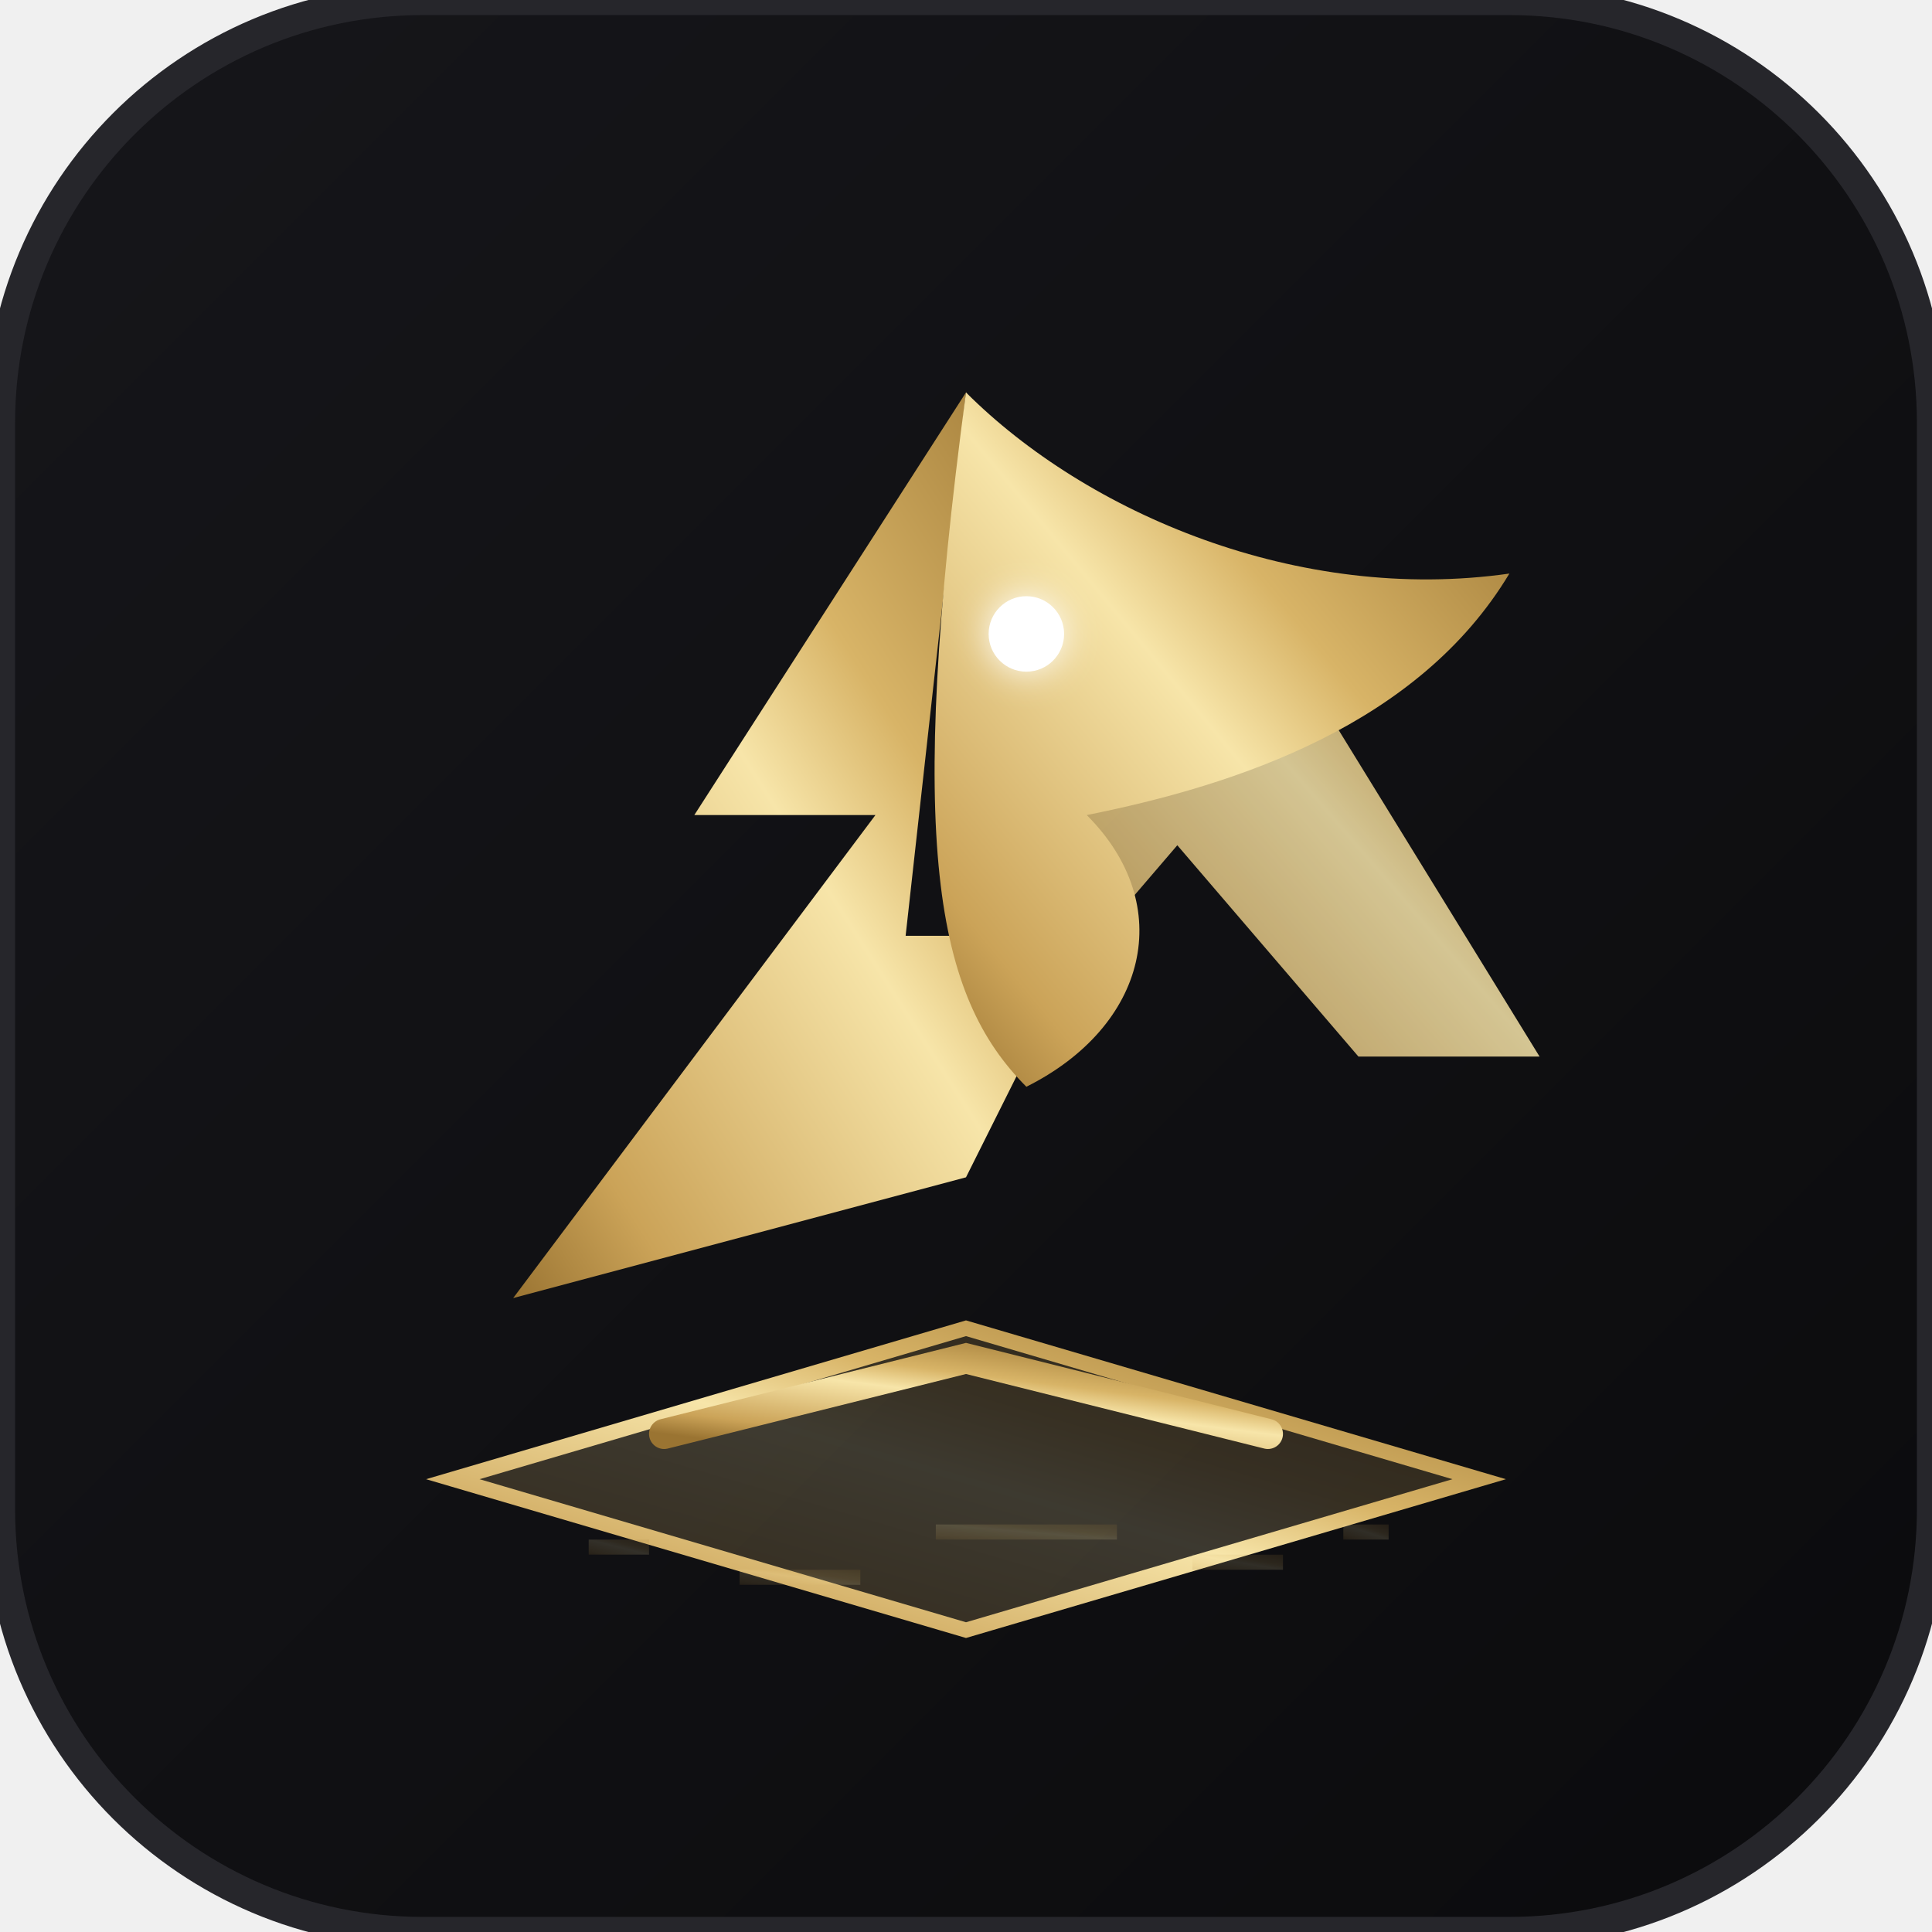
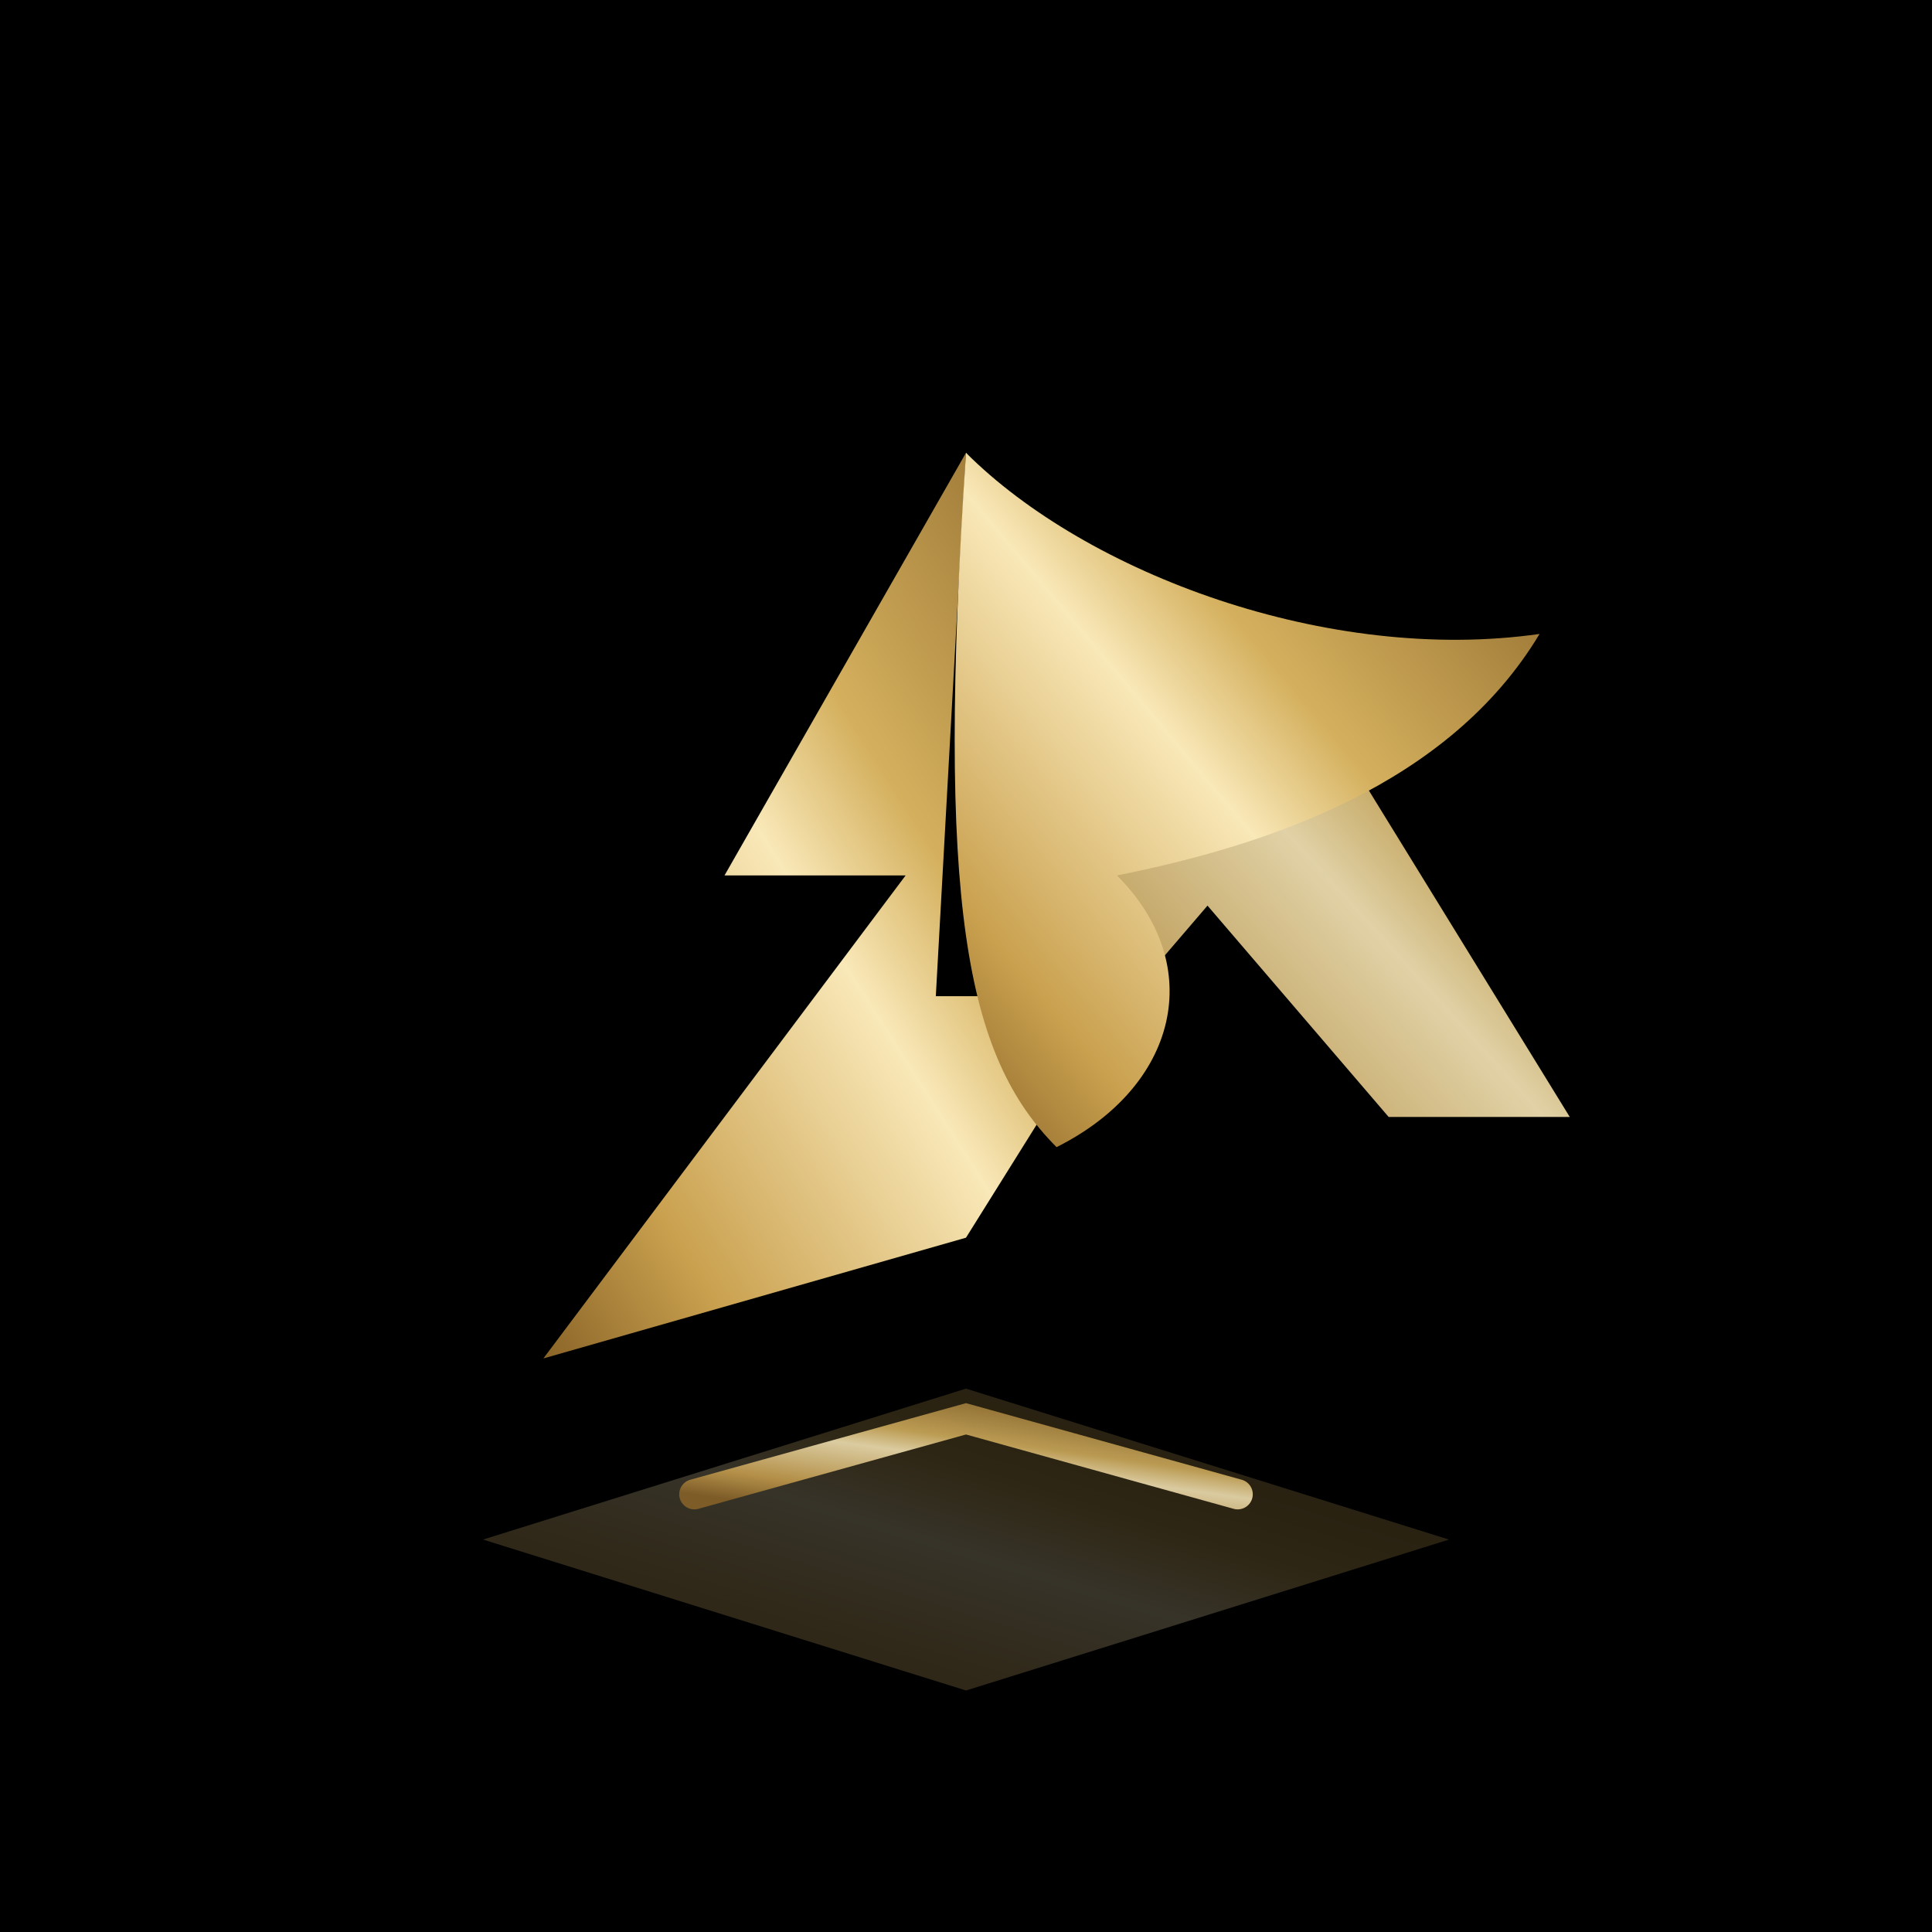
- <svg xmlns="http://www.w3.org/2000/svg" viewBox="0 0 128 128">
+ <svg xmlns="http://www.w3.org/2000/svg" viewBox="0 0 512 512">
  <defs>
-     <linearGradient id="gold-grad" x1="0%" y1="100%" x2="100%" y2="0%">
-       <stop offset="0%" stop-color="#9A7432" />
-       <stop offset="15%" stop-color="#CBA358" />
-       <stop offset="50%" stop-color="#F7E5A9" />
-       <stop offset="65%" stop-color="#D8B467" />
-       <stop offset="100%" stop-color="#9A7432" />
+     <linearGradient id="gold" x1="0%" y1="100%" x2="100%" y2="0%">
+       <stop offset="0%" stop-color="#8A6428" />
+       <stop offset="18%" stop-color="#C9A04E" />
+       <stop offset="48%" stop-color="#F9E8B8" />
+       <stop offset="62%" stop-color="#D4B05E" />
+       <stop offset="100%" stop-color="#8A6428" />
    </linearGradient>
-     <linearGradient id="dark-grad" x1="0%" y1="0%" x2="100%" y2="100%">
-       <stop offset="0%" stop-color="#16161a" />
-       <stop offset="100%" stop-color="#0b0b0d" />
-     </linearGradient>
-     <filter id="star-glow" x="-50%" y="-50%" width="200%" height="200%">
-       <feGaussianBlur stdDeviation="1.2" result="blur" />
-       <feMerge>
-         <feMergeNode in="blur" />
-         <feMergeNode in="SourceGraphic" />
-       </feMerge>
-     </filter>
  </defs>
-   <rect width="128" height="128" rx="28" fill="url(#dark-grad)" stroke="#26262b" stroke-width="2" />
-   <g transform="translate(14, 14)">
-     <path d="M50 12 L64 36 L72 30 L88 56 L76 56 L64 42 L52 56 Z" fill="url(#gold-grad)" opacity="0.85" />
-     <path d="M50 12 L32 40 L44 40 L20 72 L50 64 L58 48 L46 48 Z" fill="url(#gold-grad)" />
-     <path d="M50 12 C58 20 72 26 86 24 C80 34 68 38 58 40 C64 46 62 54 54 58 C48 52 46 42 50 12 Z" fill="url(#gold-grad)" />
-     <path d="M16 84 L50 74 L84 84 L50 94 Z" fill="url(#gold-grad)" stroke="url(#gold-grad)" stroke-width="1" fill-opacity="0.2" />
-     <path d="M30 81 L50 76 L70 81" stroke="url(#gold-grad)" stroke-width="2" stroke-linecap="round" fill="none" />
-     <circle cx="54" cy="28" r="2.5" fill="#ffffff" filter="url(#star-glow)" />
-     <g opacity="0.15" fill="url(#gold-grad)">
-       <rect x="25" y="88" width="4" height="1" />
-       <rect x="35" y="90" width="8" height="1" />
-       <rect x="48" y="87" width="12" height="1" />
-       <rect x="65" y="89" width="6" height="1" />
-       <rect x="75" y="87" width="3" height="1" />
-     </g>
+   <rect width="512" height="512" fill="#000000" />
+   <g transform="translate(64, 72)">
+     <path d="M192 48 L256 144 L288 120 L352 224 L304 224 L256 168 L208 224 Z" fill="url(#gold)" opacity="0.9" />
+     <path d="M192 48 L128 160 L176 160 L80 288 L192 256 L232 192 L184 192 Z" fill="url(#gold)" />
+     <path d="M192 48 C224 80 288 104 344 96 C320 136 272 152 232 160 C256 184 248 216 216 232 C192 208 184 168 192 48 Z" fill="url(#gold)" />
+     <path d="M64 336 L192 296 L320 336 L192 376 Z" fill="url(#gold)" opacity="0.22" />
+     <path d="M120 324 L192 304 L264 324" stroke="url(#gold)" stroke-width="8" stroke-linecap="round" fill="none" opacity="0.85" />
  </g>
</svg>
